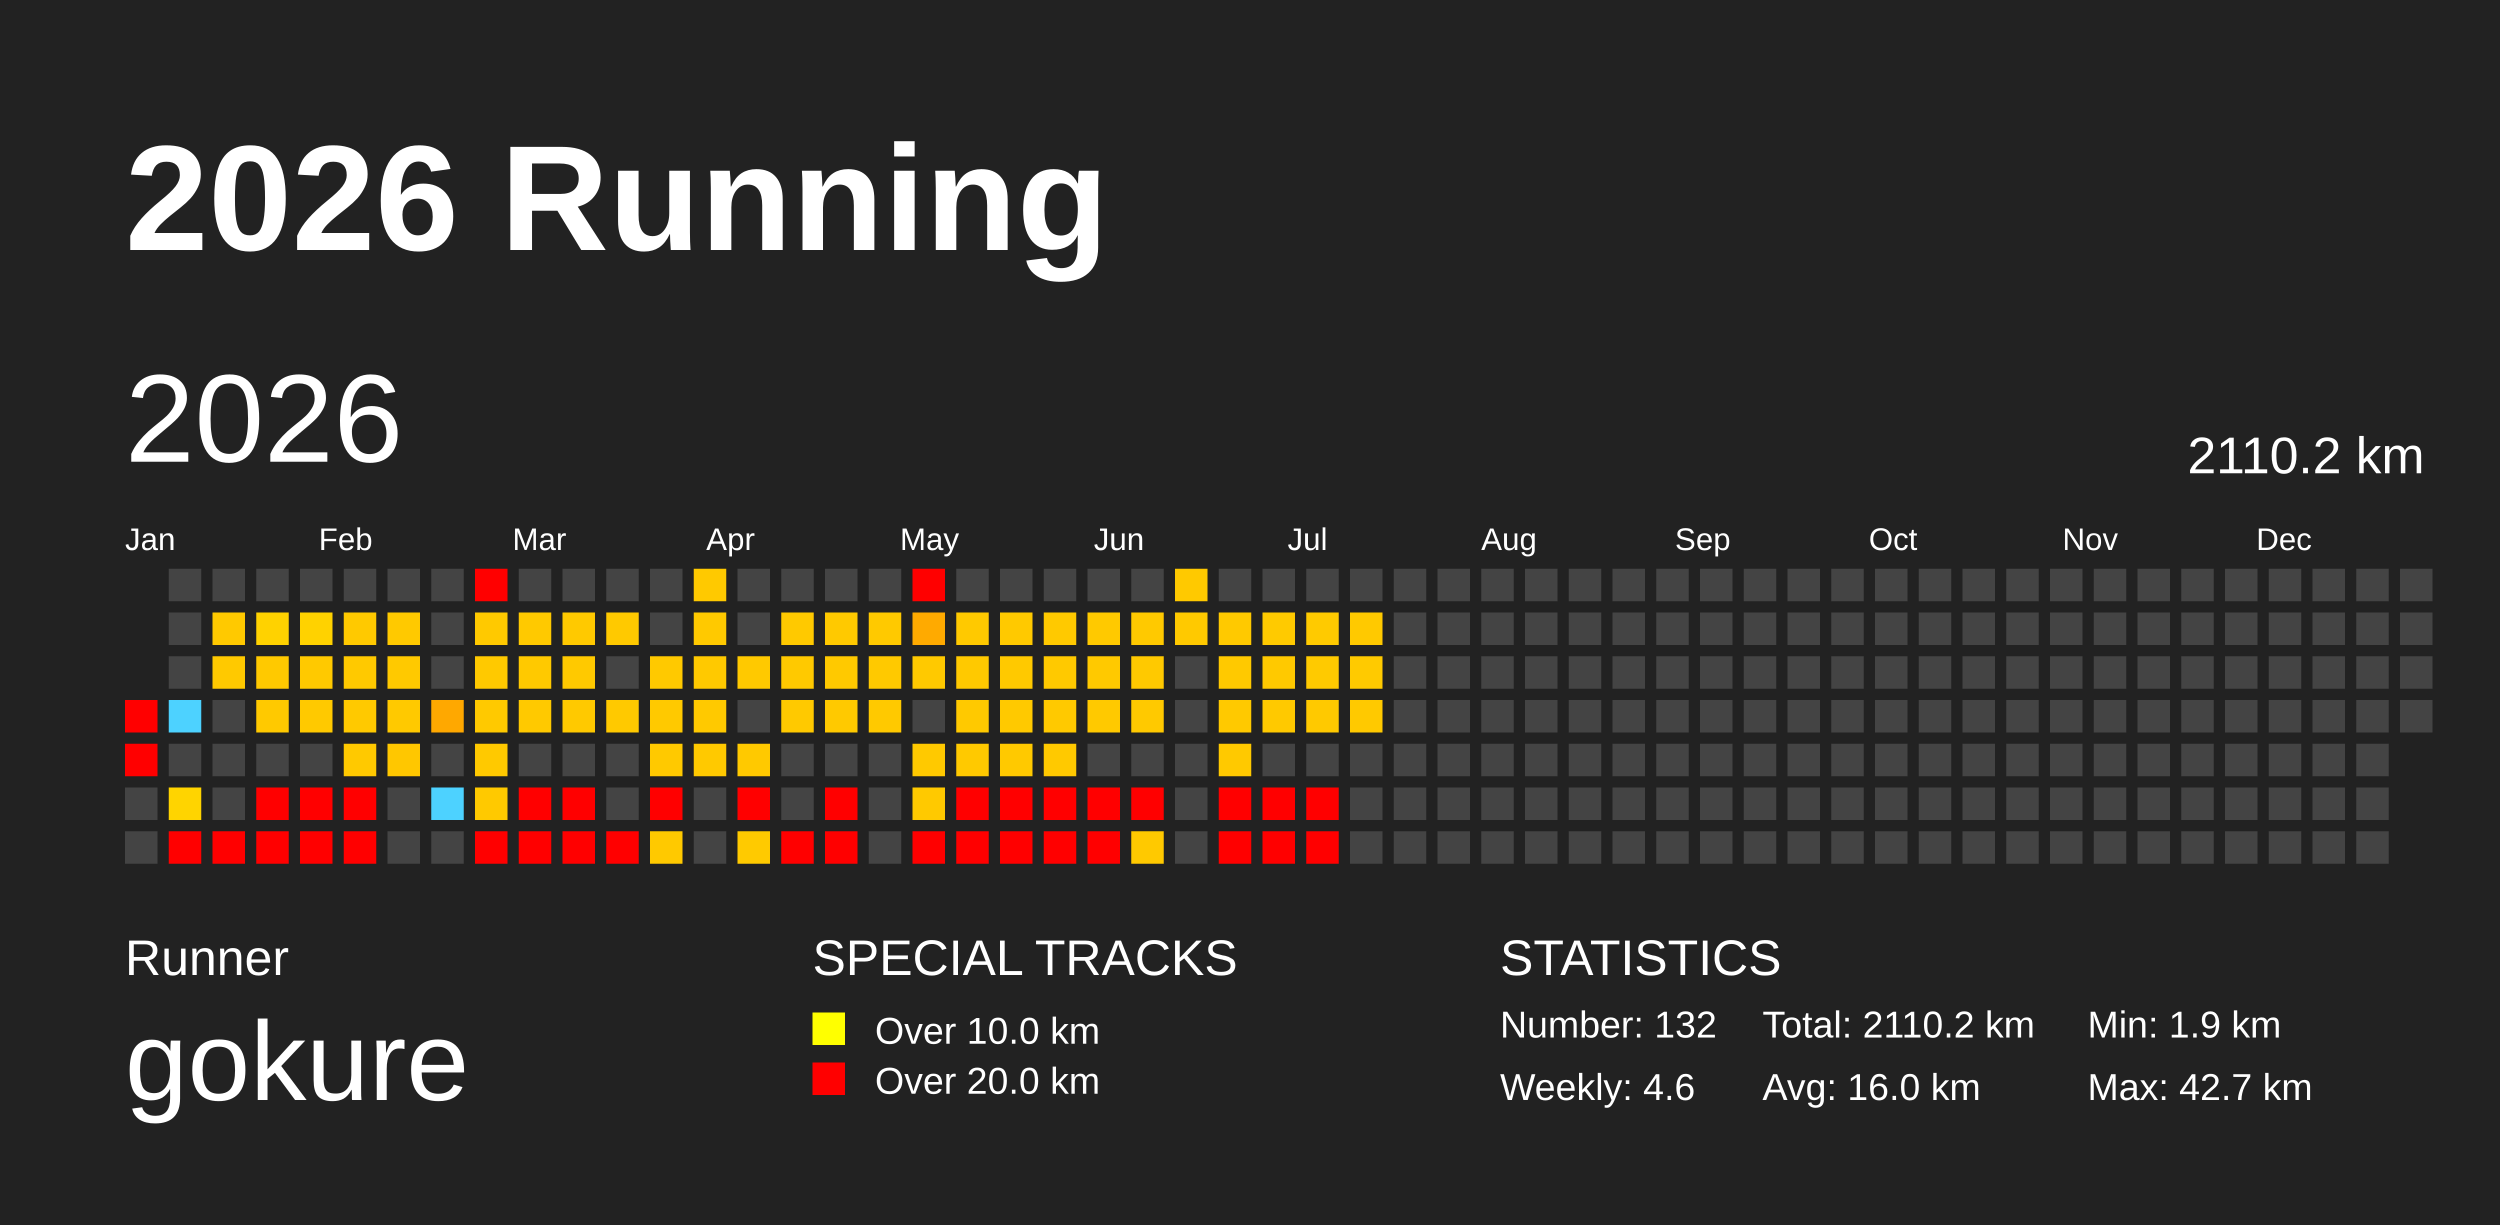
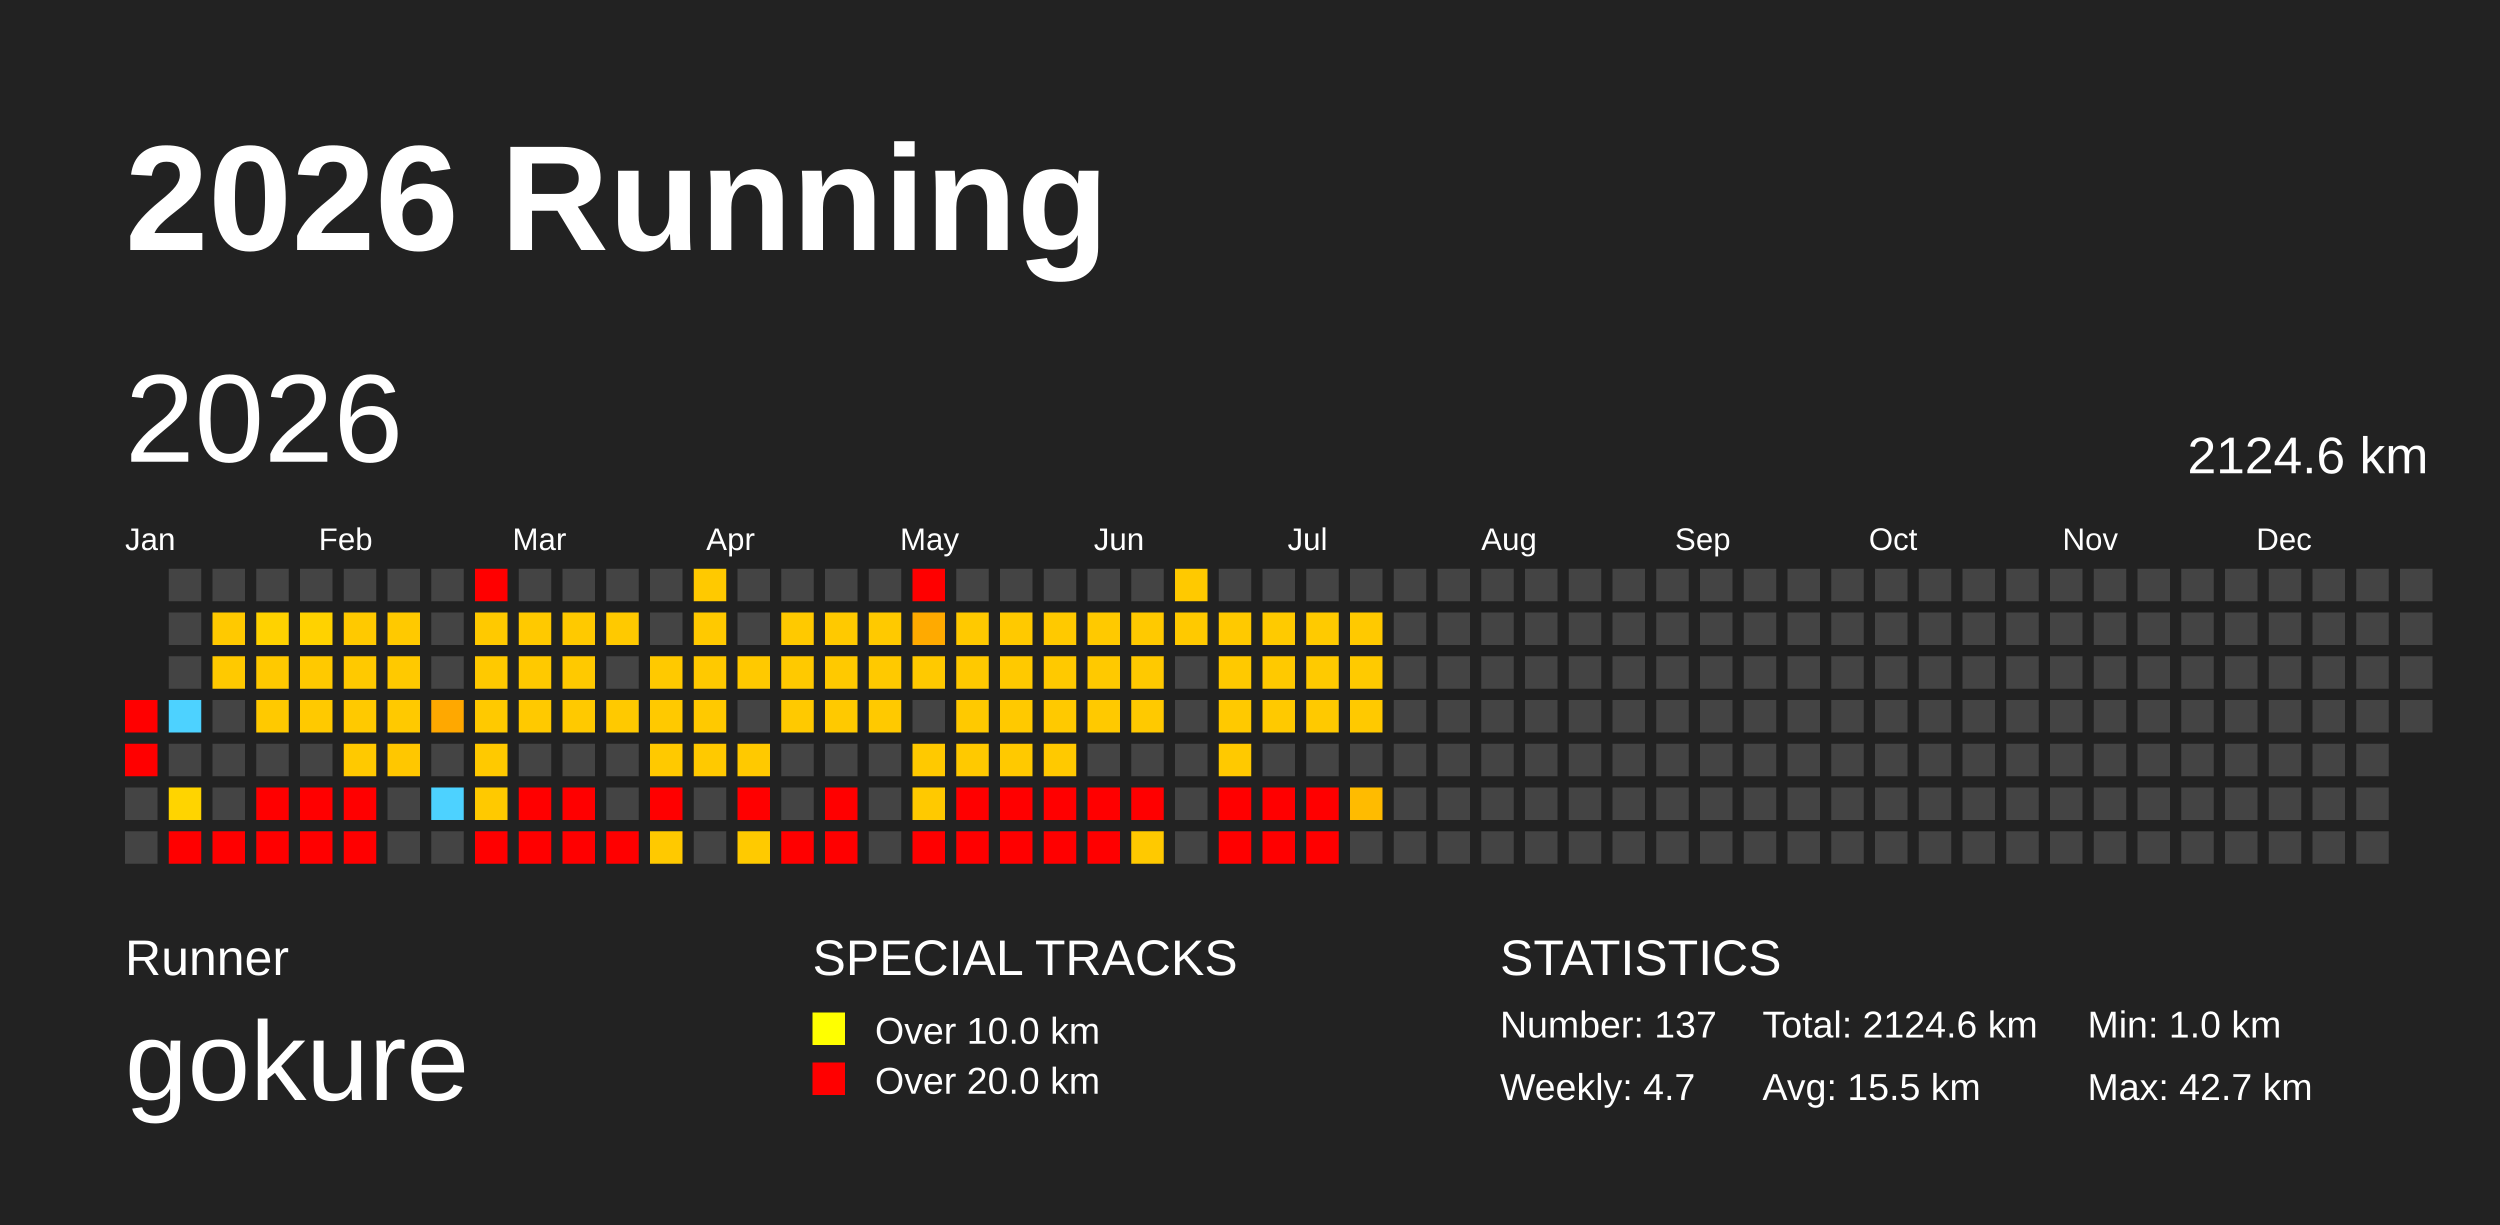
<svg xmlns="http://www.w3.org/2000/svg" baseProfile="full" height="98mm" version="1.1" viewBox="0,0,200,98" width="200mm">
  <defs>
    <pattern height="2" id="indoor-stripe" patternUnits="userSpaceOnUse" width="2">
      <line stroke="white" stroke-opacity="0.45" stroke-width="0.5" x1="0" x2="2" y1="2" y2="0" />
    </pattern>
  </defs>
  <rect fill="#222222" height="98" width="200" x="0" y="0" />
  <text fill="#FFFFFF" style="font-size:12px; font-family:Arial; font-weight:bold;" x="10" y="20">2026 Running</text>
  <text fill="#FFFFFF" style="font-size:4px; font-family:Arial" x="10" y="78">Runner</text>
  <text fill="#FFFFFF" style="font-size:9px; font-family:Arial" x="10" y="88">gokure</text>
  <text fill="#FFFFFF" style="font-size:4px; font-family:Arial" x="65" y="78">SPECIAL TRACKS</text>
  <rect fill="yellow" height="2.6" width="2.6" x="65" y="81" />
  <text fill="#FFFFFF" style="font-size:3px; font-family:Arial" x="70" y="83.5">Over 10.0 km</text>
  <rect fill="red" height="2.6" width="2.6" x="65" y="85" />
  <text fill="#FFFFFF" style="font-size:3px; font-family:Arial" x="70" y="87.5">Over 20.0 km</text>
  <text fill="#FFFFFF" style="font-size:4px; font-family:Arial" x="120" y="78">STATISTICS</text>
-   <text fill="#FFFFFF" style="font-size:3px; font-family:Arial" x="120" y="83">Number: 132</text>
-   <text fill="#FFFFFF" style="font-size:3px; font-family:Arial" x="120" y="88">Weekly: 4.6</text>
-   <text fill="#FFFFFF" style="font-size:3px; font-family:Arial" x="141" y="83">Total: 2110.2 km</text>
-   <text fill="#FFFFFF" style="font-size:3px; font-family:Arial" x="141" y="88">Avg: 16.0 km</text>
-   <text fill="#FFFFFF" style="font-size:3px; font-family:Arial" x="167" y="83">Min: 1.9 km</text>
+   <text fill="#FFFFFF" style="font-size:3px; font-family:Arial" x="120" y="83">Number: 137</text>
+   <text fill="#FFFFFF" style="font-size:3px; font-family:Arial" x="120" y="88">Weekly: 4.7</text>
+   <text fill="#FFFFFF" style="font-size:3px; font-family:Arial" x="141" y="83">Total: 2124.6 km</text>
+   <text fill="#FFFFFF" style="font-size:3px; font-family:Arial" x="141" y="88">Avg: 15.5 km</text>
+   <text fill="#FFFFFF" style="font-size:3px; font-family:Arial" x="167" y="83">Min: 1.0 km</text>
  <text fill="#FFFFFF" style="font-size:3px; font-family:Arial" x="167" y="88">Max: 42.7 km</text>
  <text dominant-baseline="hanging" fill="#FFFFFF" style="font-size:10.0px; font-family:Arial;" x="10" y="30">2026</text>
-   <text dominant-baseline="hanging" fill="#FFFFFF" style="font-size:4.125px; font-family:Arial;" x="175" y="35">2110.2 km</text>
+   <text dominant-baseline="hanging" fill="#FFFFFF" style="font-size:4.125px; font-family:Arial;" x="175" y="35">2124.6 km</text>
  <text fill="#FFFFFF" style="font-size:2.5px; font-family:Arial" x="10.0" y="44">Jan</text>
  <text fill="#FFFFFF" style="font-size:2.5px; font-family:Arial" x="25.5" y="44">Feb</text>
  <text fill="#FFFFFF" style="font-size:2.5px; font-family:Arial" x="41.0" y="44">Mar</text>
  <text fill="#FFFFFF" style="font-size:2.5px; font-family:Arial" x="56.5" y="44">Apr</text>
  <text fill="#FFFFFF" style="font-size:2.5px; font-family:Arial" x="72.0" y="44">May</text>
  <text fill="#FFFFFF" style="font-size:2.5px; font-family:Arial" x="87.5" y="44">Jun</text>
  <text fill="#FFFFFF" style="font-size:2.5px; font-family:Arial" x="103.0" y="44">Jul</text>
  <text fill="#FFFFFF" style="font-size:2.5px; font-family:Arial" x="118.5" y="44">Aug</text>
  <text fill="#FFFFFF" style="font-size:2.5px; font-family:Arial" x="134.0" y="44">Sep</text>
  <text fill="#FFFFFF" style="font-size:2.5px; font-family:Arial" x="149.5" y="44">Oct</text>
  <text fill="#FFFFFF" style="font-size:2.5px; font-family:Arial" x="165.0" y="44">Nov</text>
  <text fill="#FFFFFF" style="font-size:2.5px; font-family:Arial" x="180.5" y="44">Dec</text>
  <rect fill="red" height="2.6" width="2.6" x="10.0" y="56.0" />
  <rect fill="red" height="2.6" width="2.6" x="10.0" y="59.5" />
  <rect fill="#444444" height="2.6" width="2.6" x="10.0" y="63.0" />
  <rect fill="#444444" height="2.6" width="2.6" x="10.0" y="66.5" />
  <rect fill="#444444" height="2.6" width="2.6" x="13.5" y="45.5" />
  <rect fill="#444444" height="2.6" width="2.6" x="13.5" y="49.0" />
  <rect fill="#444444" height="2.6" width="2.6" x="13.5" y="52.5" />
  <rect fill="#4dd2ff" height="2.6" width="2.6" x="13.5" y="56.0" />
  <rect fill="#444444" height="2.6" width="2.6" x="13.5" y="59.5" />
  <rect fill="#ffd400" height="2.6" width="2.6" x="13.5" y="63.0" />
  <rect fill="red" height="2.6" width="2.6" x="13.5" y="66.5" />
  <rect fill="#444444" height="2.6" width="2.6" x="17.0" y="45.5" />
  <rect fill="#ffc900" height="2.6" width="2.6" x="17.0" y="49.0" />
  <rect fill="#ffc900" height="2.6" width="2.6" x="17.0" y="52.5" />
  <rect fill="#444444" height="2.6" width="2.6" x="17.0" y="56.0" />
  <rect fill="#444444" height="2.6" width="2.6" x="17.0" y="59.5" />
  <rect fill="#444444" height="2.6" width="2.6" x="17.0" y="63.0" />
  <rect fill="red" height="2.6" width="2.6" x="17.0" y="66.5" />
  <rect fill="#444444" height="2.6" width="2.6" x="20.5" y="45.5" />
  <rect fill="#ffd200" height="2.6" width="2.6" x="20.5" y="49.0" />
  <rect fill="#ffc900" height="2.6" width="2.6" x="20.5" y="52.5" />
  <rect fill="#ffc900" height="2.6" width="2.6" x="20.5" y="56.0" />
  <rect fill="#444444" height="2.6" width="2.6" x="20.5" y="59.5" />
  <rect fill="red" height="2.6" width="2.6" x="20.5" y="63.0" />
  <rect fill="red" height="2.6" width="2.6" x="20.5" y="66.5" />
  <rect fill="#444444" height="2.6" width="2.6" x="24.0" y="45.5" />
  <rect fill="#ffd200" height="2.6" width="2.6" x="24.0" y="49.0" />
  <rect fill="#ffc900" height="2.6" width="2.6" x="24.0" y="52.5" />
  <rect fill="#ffc900" height="2.6" width="2.6" x="24.0" y="56.0" />
  <rect fill="#444444" height="2.6" width="2.6" x="24.0" y="59.5" />
  <rect fill="red" height="2.6" width="2.6" x="24.0" y="63.0" />
  <rect fill="red" height="2.6" width="2.6" x="24.0" y="66.5" />
  <rect fill="#444444" height="2.6" width="2.6" x="27.5" y="45.5" />
  <rect fill="#ffc900" height="2.6" width="2.6" x="27.5" y="49.0" />
  <rect fill="#ffc900" height="2.6" width="2.6" x="27.5" y="52.5" />
  <rect fill="#ffc900" height="2.6" width="2.6" x="27.5" y="56.0" />
  <rect fill="#ffc900" height="2.6" width="2.6" x="27.5" y="59.5" />
  <rect fill="red" height="2.6" width="2.6" x="27.5" y="63.0" />
  <rect fill="red" height="2.6" width="2.6" x="27.5" y="66.5" />
  <rect fill="#444444" height="2.6" width="2.6" x="31.0" y="45.5" />
  <rect fill="#ffc900" height="2.6" width="2.6" x="31.0" y="49.0" />
  <rect fill="#ffc900" height="2.6" width="2.6" x="31.0" y="52.5" />
  <rect fill="#ffc900" height="2.6" width="2.6" x="31.0" y="56.0" />
  <rect fill="#ffc700" height="2.6" width="2.6" x="31.0" y="59.5" />
  <rect fill="#444444" height="2.6" width="2.6" x="31.0" y="63.0" />
  <rect fill="#444444" height="2.6" width="2.6" x="31.0" y="66.5" />
  <rect fill="#444444" height="2.6" width="2.6" x="34.5" y="45.5" />
  <rect fill="#444444" height="2.6" width="2.6" x="34.5" y="49.0" />
  <rect fill="#444444" height="2.6" width="2.6" x="34.5" y="52.5" />
  <rect fill="#ffa800" height="2.6" width="2.6" x="34.5" y="56.0" />
  <rect fill="#444444" height="2.6" width="2.6" x="34.5" y="59.5" />
  <rect fill="#4dd2ff" height="2.6" width="2.6" x="34.5" y="63.0" />
  <rect fill="#444444" height="2.6" width="2.6" x="34.5" y="66.5" />
  <rect fill="red" height="2.6" width="2.6" x="38.0" y="45.5" />
  <rect fill="#ffc900" height="2.6" width="2.6" x="38.0" y="49.0" />
  <rect fill="#ffc900" height="2.6" width="2.6" x="38.0" y="52.5" />
  <rect fill="#ffc900" height="2.6" width="2.6" x="38.0" y="56.0" />
  <rect fill="#ffc900" height="2.6" width="2.6" x="38.0" y="59.5" />
  <rect fill="#ffc900" height="2.6" width="2.6" x="38.0" y="63.0" />
  <rect fill="red" height="2.6" width="2.6" x="38.0" y="66.5" />
  <rect fill="#444444" height="2.6" width="2.6" x="41.5" y="45.5" />
  <rect fill="#ffc900" height="2.6" width="2.6" x="41.5" y="49.0" />
  <rect fill="#ffc900" height="2.6" width="2.6" x="41.5" y="52.5" />
  <rect fill="#ffc900" height="2.6" width="2.6" x="41.5" y="56.0" />
  <rect fill="#444444" height="2.6" width="2.6" x="41.5" y="59.5" />
  <rect fill="red" height="2.6" width="2.6" x="41.5" y="63.0" />
  <rect fill="red" height="2.6" width="2.6" x="41.5" y="66.5" />
  <rect fill="#444444" height="2.6" width="2.6" x="45.0" y="45.5" />
  <rect fill="#ffc900" height="2.6" width="2.6" x="45.0" y="49.0" />
  <rect fill="#ffc900" height="2.6" width="2.6" x="45.0" y="52.5" />
  <rect fill="#ffc900" height="2.6" width="2.6" x="45.0" y="56.0" />
  <rect fill="#444444" height="2.6" width="2.6" x="45.0" y="59.5" />
  <rect fill="red" height="2.6" width="2.6" x="45.0" y="63.0" />
  <rect fill="red" height="2.6" width="2.6" x="45.0" y="66.5" />
  <rect fill="#444444" height="2.6" width="2.6" x="48.5" y="45.5" />
  <rect fill="#ffc900" height="2.6" width="2.6" x="48.5" y="49.0" />
  <rect fill="#444444" height="2.6" width="2.6" x="48.5" y="52.5" />
  <rect fill="#ffc900" height="2.6" width="2.6" x="48.5" y="56.0" />
  <rect fill="#444444" height="2.6" width="2.6" x="48.5" y="59.5" />
  <rect fill="#444444" height="2.6" width="2.6" x="48.5" y="63.0" />
  <rect fill="red" height="2.6" width="2.6" x="48.5" y="66.5" />
  <rect fill="#444444" height="2.6" width="2.6" x="52.0" y="45.5" />
  <rect fill="#444444" height="2.6" width="2.6" x="52.0" y="49.0" />
  <rect fill="#ffc900" height="2.6" width="2.6" x="52.0" y="52.5" />
  <rect fill="#ffc900" height="2.6" width="2.6" x="52.0" y="56.0" />
  <rect fill="#ffc900" height="2.6" width="2.6" x="52.0" y="59.5" />
  <rect fill="red" height="2.6" width="2.6" x="52.0" y="63.0" />
  <rect fill="#ffc900" height="2.6" width="2.6" x="52.0" y="66.5" />
  <rect fill="#ffc900" height="2.6" width="2.6" x="55.5" y="45.5" />
  <rect fill="#ffc900" height="2.6" width="2.6" x="55.5" y="49.0" />
  <rect fill="#ffc900" height="2.6" width="2.6" x="55.5" y="52.5" />
  <rect fill="#ffc900" height="2.6" width="2.6" x="55.5" y="56.0" />
  <rect fill="#ffc900" height="2.6" width="2.6" x="55.5" y="59.5" />
  <rect fill="#444444" height="2.6" width="2.6" x="55.5" y="63.0" />
  <rect fill="#444444" height="2.6" width="2.6" x="55.5" y="66.5" />
  <rect fill="#444444" height="2.6" width="2.6" x="59.0" y="45.5" />
  <rect fill="#444444" height="2.6" width="2.6" x="59.0" y="49.0" />
  <rect fill="#ffc900" height="2.6" width="2.6" x="59.0" y="52.5" />
  <rect fill="#444444" height="2.6" width="2.6" x="59.0" y="56.0" />
  <rect fill="#ffc900" height="2.6" width="2.6" x="59.0" y="59.5" />
  <rect fill="red" height="2.6" width="2.6" x="59.0" y="63.0" />
  <rect fill="#ffca00" height="2.6" width="2.6" x="59.0" y="66.5" />
  <rect fill="#444444" height="2.6" width="2.6" x="62.5" y="45.5" />
  <rect fill="#ffc900" height="2.6" width="2.6" x="62.5" y="49.0" />
  <rect fill="#ffc900" height="2.6" width="2.6" x="62.5" y="52.5" />
  <rect fill="#ffc900" height="2.6" width="2.6" x="62.5" y="56.0" />
  <rect fill="#444444" height="2.6" width="2.6" x="62.5" y="59.5" />
  <rect fill="#444444" height="2.6" width="2.6" x="62.5" y="63.0" />
  <rect fill="red" height="2.6" width="2.6" x="62.5" y="66.5" />
  <rect fill="#444444" height="2.6" width="2.6" x="66.0" y="45.5" />
  <rect fill="#ffc900" height="2.6" width="2.6" x="66.0" y="49.0" />
  <rect fill="#ffc900" height="2.6" width="2.6" x="66.0" y="52.5" />
  <rect fill="#ffc900" height="2.6" width="2.6" x="66.0" y="56.0" />
  <rect fill="#444444" height="2.6" width="2.6" x="66.0" y="59.5" />
  <rect fill="red" height="2.6" width="2.6" x="66.0" y="63.0" />
  <rect fill="red" height="2.6" width="2.6" x="66.0" y="66.5" />
  <rect fill="#444444" height="2.6" width="2.6" x="69.5" y="45.5" />
  <rect fill="#ffc900" height="2.6" width="2.6" x="69.5" y="49.0" />
  <rect fill="#ffc900" height="2.6" width="2.6" x="69.5" y="52.5" />
  <rect fill="#ffc900" height="2.6" width="2.6" x="69.5" y="56.0" />
  <rect fill="#444444" height="2.6" width="2.6" x="69.5" y="59.5" />
  <rect fill="#444444" height="2.6" width="2.6" x="69.5" y="63.0" />
  <rect fill="#444444" height="2.6" width="2.6" x="69.5" y="66.5" />
  <rect fill="red" height="2.6" width="2.6" x="73.0" y="45.5" />
  <rect fill="#ffaa00" height="2.6" width="2.6" x="73.0" y="49.0" />
  <rect fill="#ffc900" height="2.6" width="2.6" x="73.0" y="52.5" />
  <rect fill="#444444" height="2.6" width="2.6" x="73.0" y="56.0" />
  <rect fill="#ffc900" height="2.6" width="2.6" x="73.0" y="59.5" />
  <rect fill="#ffc900" height="2.6" width="2.6" x="73.0" y="63.0" />
  <rect fill="red" height="2.6" width="2.6" x="73.0" y="66.5" />
  <rect fill="#444444" height="2.6" width="2.6" x="76.5" y="45.5" />
  <rect fill="#ffc900" height="2.6" width="2.6" x="76.5" y="49.0" />
  <rect fill="#ffc900" height="2.6" width="2.6" x="76.5" y="52.5" />
  <rect fill="#ffc900" height="2.6" width="2.6" x="76.5" y="56.0" />
  <rect fill="#ffc900" height="2.6" width="2.6" x="76.5" y="59.5" />
  <rect fill="red" height="2.6" width="2.6" x="76.5" y="63.0" />
  <rect fill="red" height="2.6" width="2.6" x="76.5" y="66.5" />
  <rect fill="#444444" height="2.6" width="2.6" x="80.0" y="45.5" />
  <rect fill="#ffc900" height="2.6" width="2.6" x="80.0" y="49.0" />
  <rect fill="#ffc900" height="2.6" width="2.6" x="80.0" y="52.5" />
  <rect fill="#ffc900" height="2.6" width="2.6" x="80.0" y="56.0" />
  <rect fill="#ffc900" height="2.6" width="2.6" x="80.0" y="59.5" />
  <rect fill="red" height="2.6" width="2.6" x="80.0" y="63.0" />
  <rect fill="red" height="2.6" width="2.6" x="80.0" y="66.5" />
  <rect fill="#444444" height="2.6" width="2.6" x="83.5" y="45.5" />
  <rect fill="#ffc900" height="2.6" width="2.6" x="83.5" y="49.0" />
  <rect fill="#ffc900" height="2.6" width="2.6" x="83.5" y="52.5" />
  <rect fill="#ffc900" height="2.6" width="2.6" x="83.5" y="56.0" />
  <rect fill="#ffc900" height="2.6" width="2.6" x="83.5" y="59.5" />
  <rect fill="red" height="2.6" width="2.6" x="83.5" y="63.0" />
  <rect fill="red" height="2.6" width="2.6" x="83.5" y="66.5" />
  <rect fill="#444444" height="2.6" width="2.6" x="87.0" y="45.5" />
  <rect fill="#ffc900" height="2.6" width="2.6" x="87.0" y="49.0" />
  <rect fill="#ffc900" height="2.6" width="2.6" x="87.0" y="52.5" />
  <rect fill="#ffc900" height="2.6" width="2.6" x="87.0" y="56.0" />
  <rect fill="#444444" height="2.6" width="2.6" x="87.0" y="59.5" />
  <rect fill="red" height="2.6" width="2.6" x="87.0" y="63.0" />
  <rect fill="red" height="2.6" width="2.6" x="87.0" y="66.5" />
  <rect fill="#444444" height="2.6" width="2.6" x="90.5" y="45.5" />
  <rect fill="#ffc900" height="2.6" width="2.6" x="90.5" y="49.0" />
  <rect fill="#ffc900" height="2.6" width="2.6" x="90.5" y="52.5" />
  <rect fill="#ffc900" height="2.6" width="2.6" x="90.5" y="56.0" />
  <rect fill="#444444" height="2.6" width="2.6" x="90.5" y="59.5" />
  <rect fill="red" height="2.6" width="2.6" x="90.5" y="63.0" />
  <rect fill="#ffc900" height="2.6" width="2.6" x="90.5" y="66.5" />
  <rect fill="#ffc900" height="2.6" width="2.6" x="94.0" y="45.5" />
  <rect fill="#ffc900" height="2.6" width="2.6" x="94.0" y="49.0" />
  <rect fill="#444444" height="2.6" width="2.6" x="94.0" y="52.5" />
  <rect fill="#444444" height="2.6" width="2.6" x="94.0" y="56.0" />
  <rect fill="#444444" height="2.6" width="2.6" x="94.0" y="59.5" />
  <rect fill="#444444" height="2.6" width="2.6" x="94.0" y="63.0" />
  <rect fill="#444444" height="2.6" width="2.6" x="94.0" y="66.5" />
  <rect fill="#444444" height="2.6" width="2.6" x="97.5" y="45.5" />
  <rect fill="#ffc900" height="2.6" width="2.6" x="97.5" y="49.0" />
  <rect fill="#ffc900" height="2.6" width="2.6" x="97.5" y="52.5" />
  <rect fill="#ffc900" height="2.6" width="2.6" x="97.5" y="56.0" />
  <rect fill="#ffc900" height="2.6" width="2.6" x="97.5" y="59.5" />
  <rect fill="red" height="2.6" width="2.6" x="97.5" y="63.0" />
  <rect fill="red" height="2.6" width="2.6" x="97.5" y="66.5" />
  <rect fill="#444444" height="2.6" width="2.6" x="101.0" y="45.5" />
  <rect fill="#ffca00" height="2.6" width="2.6" x="101.0" y="49.0" />
  <rect fill="#ffc900" height="2.6" width="2.6" x="101.0" y="52.5" />
  <rect fill="#ffc900" height="2.6" width="2.6" x="101.0" y="56.0" />
  <rect fill="#444444" height="2.6" width="2.6" x="101.0" y="59.5" />
  <rect fill="red" height="2.6" width="2.6" x="101.0" y="63.0" />
  <rect fill="red" height="2.6" width="2.6" x="101.0" y="66.5" />
  <rect fill="#444444" height="2.6" width="2.6" x="104.5" y="45.5" />
  <rect fill="#ffca00" height="2.6" width="2.6" x="104.5" y="49.0" />
  <rect fill="#ffca00" height="2.6" width="2.6" x="104.5" y="52.5" />
  <rect fill="#ffc900" height="2.6" width="2.6" x="104.5" y="56.0" />
  <rect fill="#444444" height="2.6" width="2.6" x="104.5" y="59.5" />
  <rect fill="red" height="2.6" width="2.6" x="104.5" y="63.0" />
  <rect fill="red" height="2.6" width="2.6" x="104.5" y="66.5" />
  <rect fill="#444444" height="2.6" width="2.6" x="108.0" y="45.5" />
  <rect fill="#ffc900" height="2.6" width="2.6" x="108.0" y="49.0" />
  <rect fill="#ffca00" height="2.6" width="2.6" x="108.0" y="52.5" />
  <rect fill="#ffc900" height="2.6" width="2.6" x="108.0" y="56.0" />
  <rect fill="#444444" height="2.6" width="2.6" x="108.0" y="59.5" />
-   <rect fill="#444444" height="2.6" width="2.6" x="108.0" y="63.0" />
+   <rect fill="#ffbb00" height="2.6" width="2.6" x="108.0" y="63.0" />
  <rect fill="#444444" height="2.6" width="2.6" x="108.0" y="66.5" />
  <rect fill="#444444" height="2.6" width="2.6" x="111.5" y="45.5" />
  <rect fill="#444444" height="2.6" width="2.6" x="111.5" y="49.0" />
  <rect fill="#444444" height="2.6" width="2.6" x="111.5" y="52.5" />
  <rect fill="#444444" height="2.6" width="2.6" x="111.5" y="56.0" />
  <rect fill="#444444" height="2.6" width="2.6" x="111.5" y="59.5" />
  <rect fill="#444444" height="2.6" width="2.6" x="111.5" y="63.0" />
  <rect fill="#444444" height="2.6" width="2.6" x="111.5" y="66.5" />
  <rect fill="#444444" height="2.6" width="2.6" x="115.0" y="45.5" />
  <rect fill="#444444" height="2.6" width="2.6" x="115.0" y="49.0" />
  <rect fill="#444444" height="2.6" width="2.6" x="115.0" y="52.5" />
  <rect fill="#444444" height="2.6" width="2.6" x="115.0" y="56.0" />
  <rect fill="#444444" height="2.6" width="2.6" x="115.0" y="59.5" />
  <rect fill="#444444" height="2.6" width="2.6" x="115.0" y="63.0" />
  <rect fill="#444444" height="2.6" width="2.6" x="115.0" y="66.5" />
  <rect fill="#444444" height="2.6" width="2.6" x="118.5" y="45.5" />
  <rect fill="#444444" height="2.6" width="2.6" x="118.5" y="49.0" />
  <rect fill="#444444" height="2.6" width="2.6" x="118.5" y="52.5" />
  <rect fill="#444444" height="2.6" width="2.6" x="118.5" y="56.0" />
  <rect fill="#444444" height="2.6" width="2.6" x="118.5" y="59.5" />
  <rect fill="#444444" height="2.6" width="2.6" x="118.5" y="63.0" />
  <rect fill="#444444" height="2.6" width="2.6" x="118.5" y="66.5" />
  <rect fill="#444444" height="2.6" width="2.6" x="122.0" y="45.5" />
  <rect fill="#444444" height="2.6" width="2.6" x="122.0" y="49.0" />
  <rect fill="#444444" height="2.6" width="2.6" x="122.0" y="52.5" />
  <rect fill="#444444" height="2.6" width="2.6" x="122.0" y="56.0" />
  <rect fill="#444444" height="2.6" width="2.6" x="122.0" y="59.5" />
  <rect fill="#444444" height="2.6" width="2.6" x="122.0" y="63.0" />
  <rect fill="#444444" height="2.6" width="2.6" x="122.0" y="66.5" />
  <rect fill="#444444" height="2.6" width="2.6" x="125.5" y="45.5" />
  <rect fill="#444444" height="2.6" width="2.6" x="125.5" y="49.0" />
  <rect fill="#444444" height="2.6" width="2.6" x="125.5" y="52.5" />
  <rect fill="#444444" height="2.6" width="2.6" x="125.5" y="56.0" />
  <rect fill="#444444" height="2.6" width="2.6" x="125.5" y="59.5" />
  <rect fill="#444444" height="2.6" width="2.6" x="125.5" y="63.0" />
  <rect fill="#444444" height="2.6" width="2.6" x="125.5" y="66.5" />
  <rect fill="#444444" height="2.6" width="2.6" x="129.0" y="45.5" />
  <rect fill="#444444" height="2.6" width="2.6" x="129.0" y="49.0" />
  <rect fill="#444444" height="2.6" width="2.6" x="129.0" y="52.5" />
  <rect fill="#444444" height="2.6" width="2.6" x="129.0" y="56.0" />
  <rect fill="#444444" height="2.6" width="2.6" x="129.0" y="59.5" />
  <rect fill="#444444" height="2.6" width="2.6" x="129.0" y="63.0" />
  <rect fill="#444444" height="2.6" width="2.6" x="129.0" y="66.5" />
  <rect fill="#444444" height="2.6" width="2.6" x="132.5" y="45.5" />
  <rect fill="#444444" height="2.6" width="2.6" x="132.5" y="49.0" />
  <rect fill="#444444" height="2.6" width="2.6" x="132.5" y="52.5" />
  <rect fill="#444444" height="2.6" width="2.6" x="132.5" y="56.0" />
  <rect fill="#444444" height="2.6" width="2.6" x="132.5" y="59.5" />
  <rect fill="#444444" height="2.6" width="2.6" x="132.5" y="63.0" />
  <rect fill="#444444" height="2.6" width="2.6" x="132.5" y="66.5" />
  <rect fill="#444444" height="2.6" width="2.6" x="136.0" y="45.5" />
  <rect fill="#444444" height="2.6" width="2.6" x="136.0" y="49.0" />
  <rect fill="#444444" height="2.6" width="2.6" x="136.0" y="52.5" />
  <rect fill="#444444" height="2.6" width="2.6" x="136.0" y="56.0" />
  <rect fill="#444444" height="2.6" width="2.6" x="136.0" y="59.5" />
  <rect fill="#444444" height="2.6" width="2.6" x="136.0" y="63.0" />
  <rect fill="#444444" height="2.6" width="2.6" x="136.0" y="66.5" />
  <rect fill="#444444" height="2.6" width="2.6" x="139.5" y="45.5" />
  <rect fill="#444444" height="2.6" width="2.6" x="139.5" y="49.0" />
  <rect fill="#444444" height="2.6" width="2.6" x="139.5" y="52.5" />
  <rect fill="#444444" height="2.6" width="2.6" x="139.5" y="56.0" />
  <rect fill="#444444" height="2.6" width="2.6" x="139.5" y="59.5" />
  <rect fill="#444444" height="2.6" width="2.6" x="139.5" y="63.0" />
  <rect fill="#444444" height="2.6" width="2.6" x="139.5" y="66.5" />
  <rect fill="#444444" height="2.6" width="2.6" x="143.0" y="45.5" />
  <rect fill="#444444" height="2.6" width="2.6" x="143.0" y="49.0" />
  <rect fill="#444444" height="2.6" width="2.6" x="143.0" y="52.5" />
  <rect fill="#444444" height="2.6" width="2.6" x="143.0" y="56.0" />
  <rect fill="#444444" height="2.6" width="2.6" x="143.0" y="59.5" />
  <rect fill="#444444" height="2.6" width="2.6" x="143.0" y="63.0" />
  <rect fill="#444444" height="2.6" width="2.6" x="143.0" y="66.5" />
  <rect fill="#444444" height="2.6" width="2.6" x="146.5" y="45.5" />
  <rect fill="#444444" height="2.6" width="2.6" x="146.5" y="49.0" />
  <rect fill="#444444" height="2.6" width="2.6" x="146.5" y="52.5" />
  <rect fill="#444444" height="2.6" width="2.6" x="146.5" y="56.0" />
  <rect fill="#444444" height="2.6" width="2.6" x="146.5" y="59.5" />
  <rect fill="#444444" height="2.6" width="2.6" x="146.5" y="63.0" />
  <rect fill="#444444" height="2.6" width="2.6" x="146.5" y="66.5" />
  <rect fill="#444444" height="2.6" width="2.6" x="150.0" y="45.5" />
  <rect fill="#444444" height="2.6" width="2.6" x="150.0" y="49.0" />
  <rect fill="#444444" height="2.6" width="2.6" x="150.0" y="52.5" />
  <rect fill="#444444" height="2.6" width="2.6" x="150.0" y="56.0" />
  <rect fill="#444444" height="2.6" width="2.6" x="150.0" y="59.5" />
  <rect fill="#444444" height="2.6" width="2.6" x="150.0" y="63.0" />
  <rect fill="#444444" height="2.6" width="2.6" x="150.0" y="66.5" />
  <rect fill="#444444" height="2.6" width="2.6" x="153.5" y="45.5" />
  <rect fill="#444444" height="2.6" width="2.6" x="153.5" y="49.0" />
  <rect fill="#444444" height="2.6" width="2.6" x="153.5" y="52.5" />
  <rect fill="#444444" height="2.6" width="2.6" x="153.5" y="56.0" />
  <rect fill="#444444" height="2.6" width="2.6" x="153.5" y="59.5" />
  <rect fill="#444444" height="2.6" width="2.6" x="153.5" y="63.0" />
  <rect fill="#444444" height="2.6" width="2.6" x="153.5" y="66.5" />
  <rect fill="#444444" height="2.6" width="2.6" x="157.0" y="45.5" />
  <rect fill="#444444" height="2.6" width="2.6" x="157.0" y="49.0" />
  <rect fill="#444444" height="2.6" width="2.6" x="157.0" y="52.5" />
  <rect fill="#444444" height="2.6" width="2.6" x="157.0" y="56.0" />
  <rect fill="#444444" height="2.6" width="2.6" x="157.0" y="59.5" />
  <rect fill="#444444" height="2.6" width="2.6" x="157.0" y="63.0" />
  <rect fill="#444444" height="2.6" width="2.6" x="157.0" y="66.5" />
  <rect fill="#444444" height="2.6" width="2.6" x="160.5" y="45.5" />
  <rect fill="#444444" height="2.6" width="2.6" x="160.5" y="49.0" />
  <rect fill="#444444" height="2.6" width="2.6" x="160.5" y="52.5" />
  <rect fill="#444444" height="2.6" width="2.6" x="160.5" y="56.0" />
  <rect fill="#444444" height="2.6" width="2.6" x="160.5" y="59.5" />
  <rect fill="#444444" height="2.6" width="2.6" x="160.5" y="63.0" />
  <rect fill="#444444" height="2.6" width="2.6" x="160.5" y="66.5" />
  <rect fill="#444444" height="2.6" width="2.6" x="164.0" y="45.5" />
  <rect fill="#444444" height="2.6" width="2.6" x="164.0" y="49.0" />
  <rect fill="#444444" height="2.6" width="2.6" x="164.0" y="52.5" />
  <rect fill="#444444" height="2.6" width="2.6" x="164.0" y="56.0" />
  <rect fill="#444444" height="2.6" width="2.6" x="164.0" y="59.5" />
  <rect fill="#444444" height="2.6" width="2.6" x="164.0" y="63.0" />
  <rect fill="#444444" height="2.6" width="2.6" x="164.0" y="66.5" />
  <rect fill="#444444" height="2.6" width="2.6" x="167.5" y="45.5" />
  <rect fill="#444444" height="2.6" width="2.6" x="167.5" y="49.0" />
  <rect fill="#444444" height="2.6" width="2.6" x="167.5" y="52.5" />
  <rect fill="#444444" height="2.6" width="2.6" x="167.5" y="56.0" />
  <rect fill="#444444" height="2.6" width="2.6" x="167.5" y="59.5" />
  <rect fill="#444444" height="2.6" width="2.6" x="167.5" y="63.0" />
  <rect fill="#444444" height="2.6" width="2.6" x="167.5" y="66.5" />
  <rect fill="#444444" height="2.6" width="2.6" x="171.0" y="45.5" />
  <rect fill="#444444" height="2.6" width="2.6" x="171.0" y="49.0" />
  <rect fill="#444444" height="2.6" width="2.6" x="171.0" y="52.5" />
  <rect fill="#444444" height="2.6" width="2.6" x="171.0" y="56.0" />
  <rect fill="#444444" height="2.6" width="2.6" x="171.0" y="59.5" />
  <rect fill="#444444" height="2.6" width="2.6" x="171.0" y="63.0" />
  <rect fill="#444444" height="2.6" width="2.6" x="171.0" y="66.5" />
  <rect fill="#444444" height="2.6" width="2.6" x="174.5" y="45.5" />
  <rect fill="#444444" height="2.6" width="2.6" x="174.5" y="49.0" />
  <rect fill="#444444" height="2.6" width="2.6" x="174.5" y="52.5" />
  <rect fill="#444444" height="2.6" width="2.6" x="174.5" y="56.0" />
  <rect fill="#444444" height="2.6" width="2.6" x="174.5" y="59.5" />
  <rect fill="#444444" height="2.6" width="2.6" x="174.5" y="63.0" />
  <rect fill="#444444" height="2.6" width="2.6" x="174.5" y="66.5" />
  <rect fill="#444444" height="2.6" width="2.6" x="178.0" y="45.5" />
  <rect fill="#444444" height="2.6" width="2.6" x="178.0" y="49.0" />
  <rect fill="#444444" height="2.6" width="2.6" x="178.0" y="52.5" />
  <rect fill="#444444" height="2.6" width="2.6" x="178.0" y="56.0" />
  <rect fill="#444444" height="2.6" width="2.6" x="178.0" y="59.5" />
  <rect fill="#444444" height="2.6" width="2.6" x="178.0" y="63.0" />
  <rect fill="#444444" height="2.6" width="2.6" x="178.0" y="66.5" />
  <rect fill="#444444" height="2.6" width="2.6" x="181.5" y="45.5" />
  <rect fill="#444444" height="2.6" width="2.6" x="181.5" y="49.0" />
  <rect fill="#444444" height="2.6" width="2.6" x="181.5" y="52.5" />
  <rect fill="#444444" height="2.6" width="2.6" x="181.5" y="56.0" />
  <rect fill="#444444" height="2.6" width="2.6" x="181.5" y="59.5" />
  <rect fill="#444444" height="2.6" width="2.6" x="181.5" y="63.0" />
  <rect fill="#444444" height="2.6" width="2.6" x="181.5" y="66.5" />
  <rect fill="#444444" height="2.6" width="2.6" x="185.0" y="45.5" />
  <rect fill="#444444" height="2.6" width="2.6" x="185.0" y="49.0" />
  <rect fill="#444444" height="2.6" width="2.6" x="185.0" y="52.5" />
  <rect fill="#444444" height="2.6" width="2.6" x="185.0" y="56.0" />
  <rect fill="#444444" height="2.6" width="2.6" x="185.0" y="59.5" />
  <rect fill="#444444" height="2.6" width="2.6" x="185.0" y="63.0" />
  <rect fill="#444444" height="2.6" width="2.6" x="185.0" y="66.5" />
  <rect fill="#444444" height="2.6" width="2.6" x="188.5" y="45.5" />
  <rect fill="#444444" height="2.6" width="2.6" x="188.5" y="49.0" />
  <rect fill="#444444" height="2.6" width="2.6" x="188.5" y="52.5" />
  <rect fill="#444444" height="2.6" width="2.6" x="188.5" y="56.0" />
  <rect fill="#444444" height="2.6" width="2.6" x="188.5" y="59.5" />
  <rect fill="#444444" height="2.6" width="2.6" x="188.5" y="63.0" />
  <rect fill="#444444" height="2.6" width="2.6" x="188.5" y="66.5" />
  <rect fill="#444444" height="2.6" width="2.6" x="192.0" y="45.5" />
  <rect fill="#444444" height="2.6" width="2.6" x="192.0" y="49.0" />
  <rect fill="#444444" height="2.6" width="2.6" x="192.0" y="52.5" />
  <rect fill="#444444" height="2.6" width="2.6" x="192.0" y="56.0" />
</svg>
